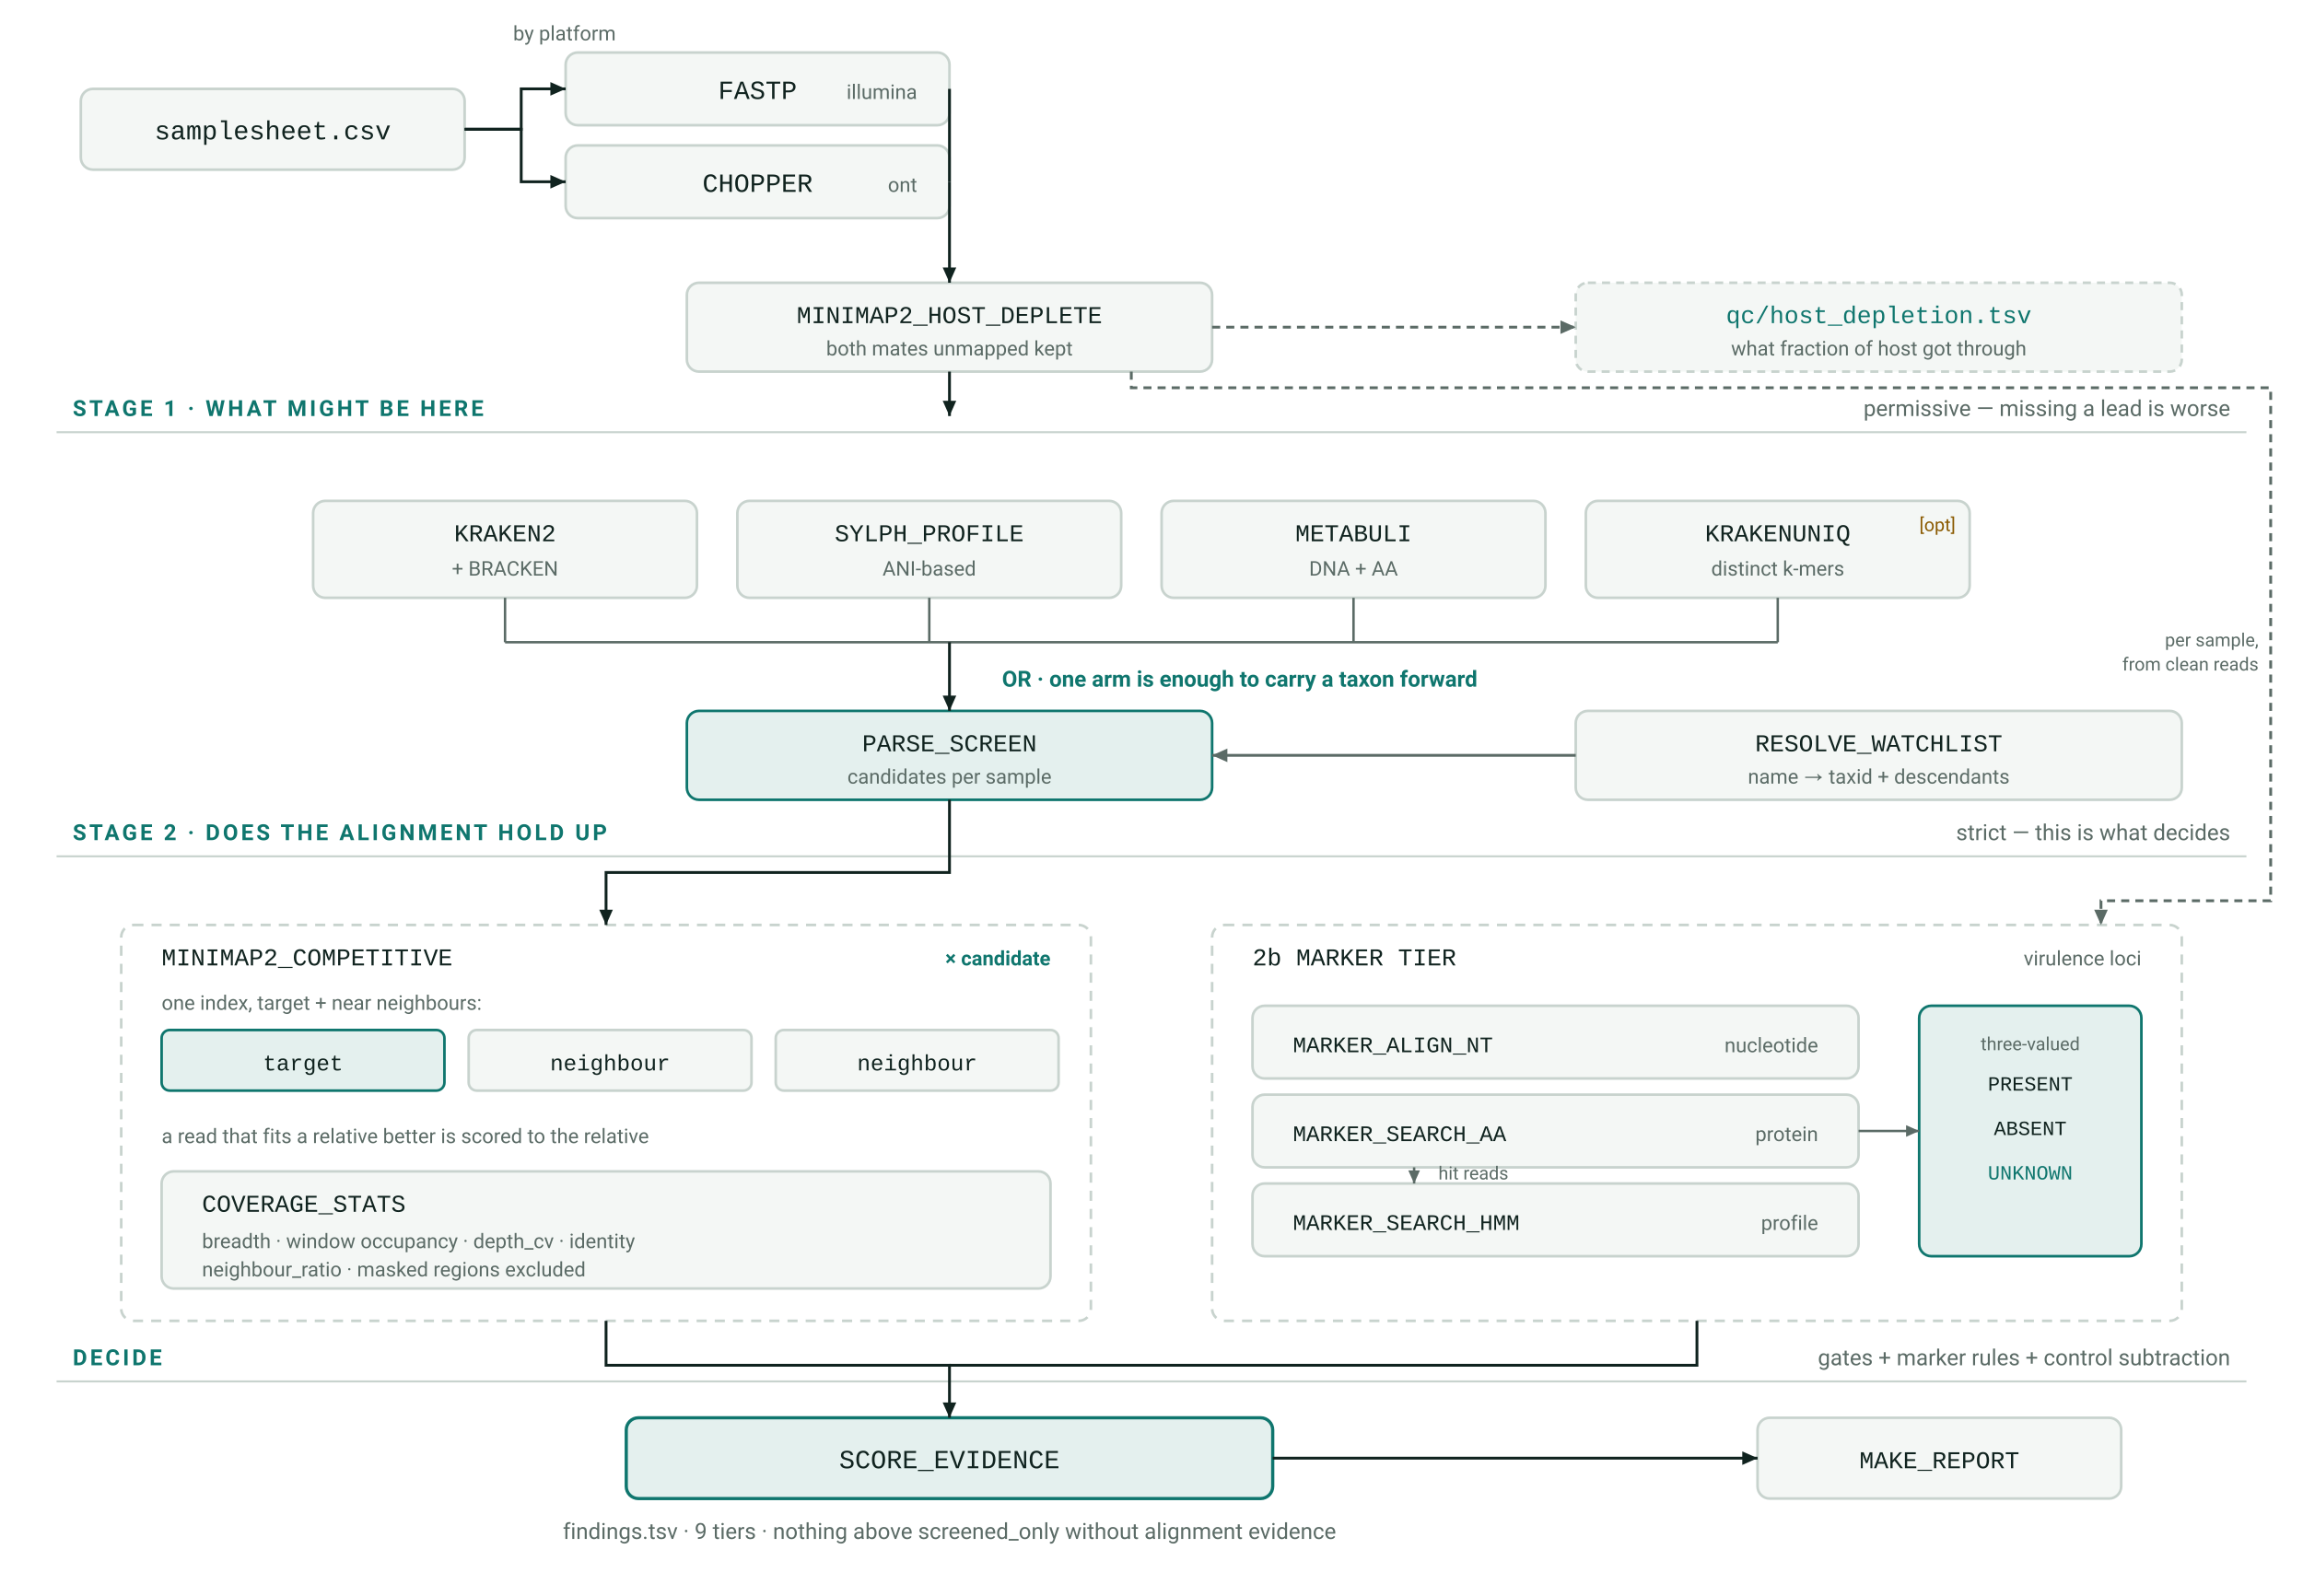
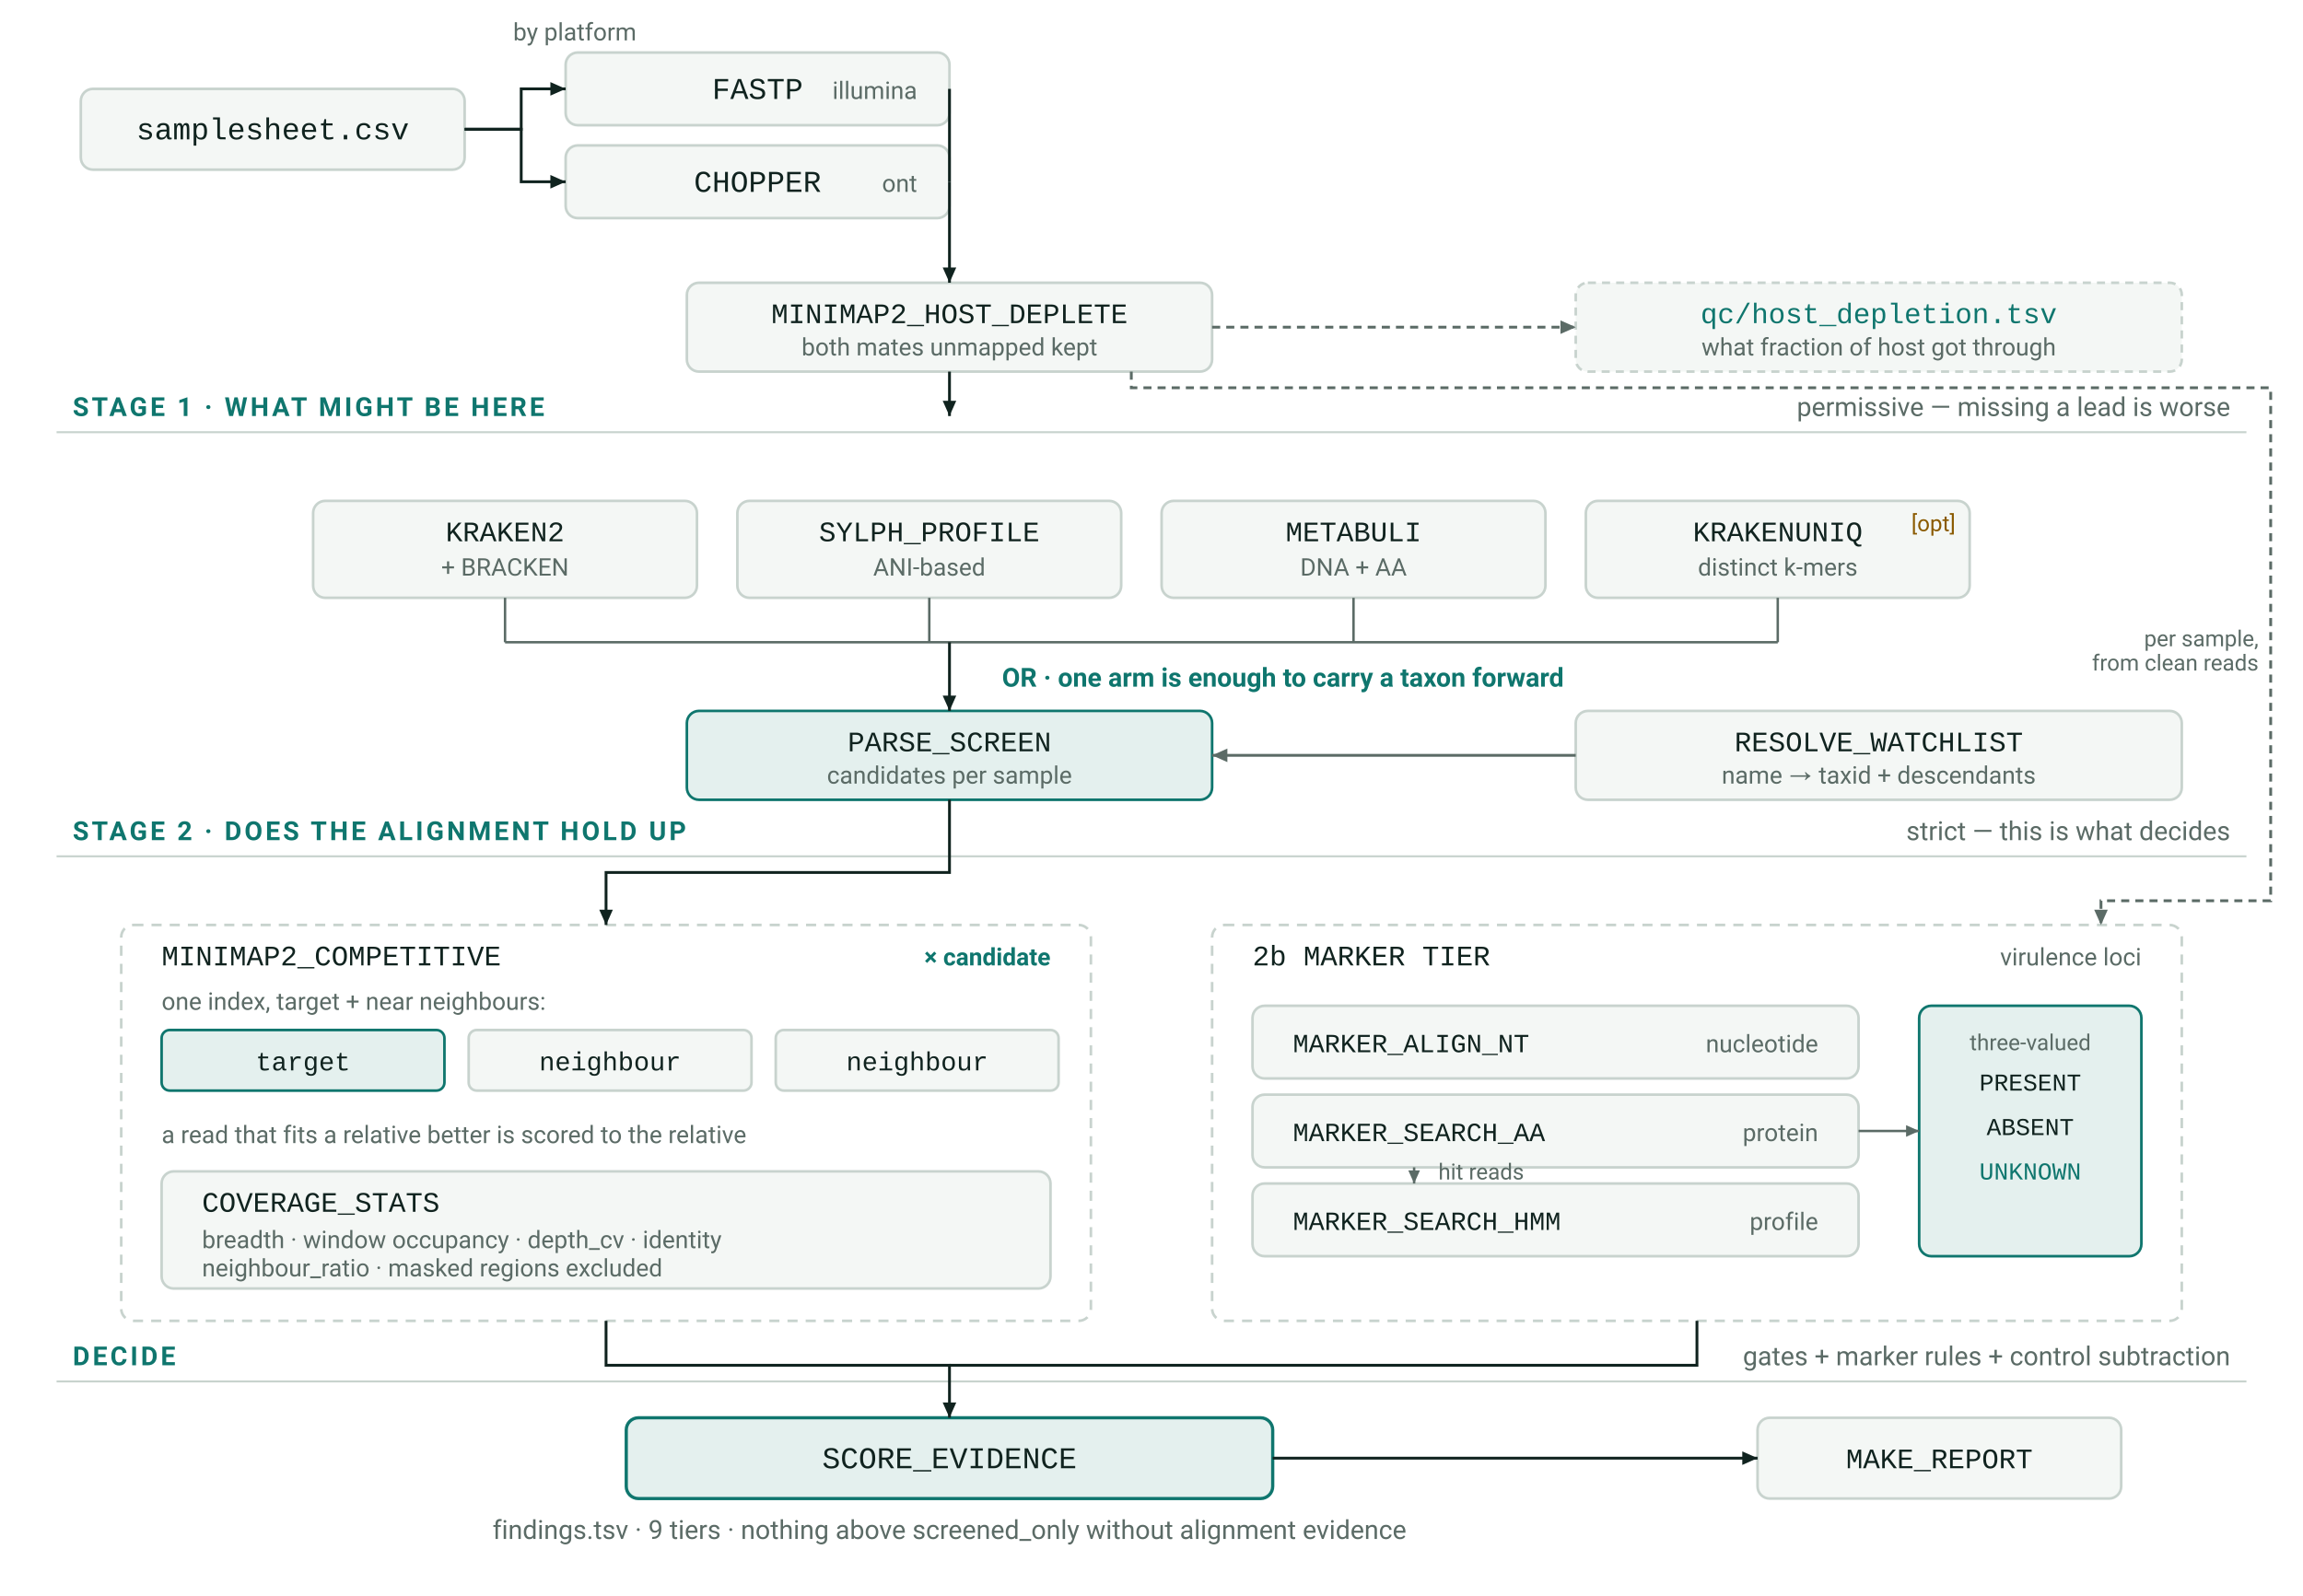
<svg xmlns="http://www.w3.org/2000/svg" viewBox="0 0 1140 790" width="1140" height="790" role="img" aria-label="bioThreatFinder workflow: a permissive stage-1 OR across classifier arms feeds a strict, per-candidate stage 2 that maps reads against the target together with its near neighbours, so reads preferring a harmless relative are attributed to the relative.">
  <defs>
    <marker id="ink" viewBox="0 0 10 10" refX="9" refY="5" markerWidth="6" markerHeight="6" orient="auto-start-reverse">
      <path d="M0 1 L9 5 L0 9 z" fill="#10231F" />
    </marker>
    <marker id="muted" viewBox="0 0 10 10" refX="9" refY="5" markerWidth="6" markerHeight="6" orient="auto-start-reverse">
      <path d="M0 1 L9 5 L0 9 z" fill="#5B6B66" />
    </marker>
  </defs>
  <rect x="40" y="44" width="190" height="40" rx="6" fill="#F4F7F5" stroke="#C8D3CE" stroke-width="1.3" />
-   <text x="135" y="69" font-family="ui-monospace, SFMono-Regular, Menlo, Consolas, 'Liberation Mono', monospace" font-size="13" font-weight="400" fill="#10231F" text-anchor="middle">samplesheet.csv</text>
+   <text x="135" y="69" font-family="ui-monospace, SFMono-Regular, Menlo, Consolas, 'Liberation Mono', monospace" font-size="15" font-weight="400" fill="#10231F" text-anchor="middle">samplesheet.csv</text>
  <rect x="280" y="26" width="190" height="36" rx="6" fill="#F4F7F5" stroke="#C8D3CE" stroke-width="1.3" />
-   <text x="375" y="49" font-family="ui-monospace, SFMono-Regular, Menlo, Consolas, 'Liberation Mono', monospace" font-size="13" font-weight="400" fill="#10231F" text-anchor="middle">FASTP</text>
-   <text x="454" y="49" font-family="ui-sans-serif, system-ui, -apple-system, 'Segoe UI', Roboto, Helvetica, sans-serif" font-size="10" font-weight="400" fill="#5B6B66" text-anchor="end">illumina</text>
+   <text x="375" y="49" font-family="ui-monospace, SFMono-Regular, Menlo, Consolas, 'Liberation Mono', monospace" font-size="15" font-weight="400" fill="#10231F" text-anchor="middle">FASTP</text>
+   <text x="454" y="49" font-family="ui-sans-serif, system-ui, -apple-system, 'Segoe UI', Roboto, Helvetica, sans-serif" font-size="12" font-weight="400" fill="#5B6B66" text-anchor="end">illumina</text>
  <rect x="280" y="72" width="190" height="36" rx="6" fill="#F4F7F5" stroke="#C8D3CE" stroke-width="1.3" />
-   <text x="375" y="95" font-family="ui-monospace, SFMono-Regular, Menlo, Consolas, 'Liberation Mono', monospace" font-size="13" font-weight="400" fill="#10231F" text-anchor="middle">CHOPPER</text>
-   <text x="454" y="95" font-family="ui-sans-serif, system-ui, -apple-system, 'Segoe UI', Roboto, Helvetica, sans-serif" font-size="10" font-weight="400" fill="#5B6B66" text-anchor="end">ont</text>
+   <text x="375" y="95" font-family="ui-monospace, SFMono-Regular, Menlo, Consolas, 'Liberation Mono', monospace" font-size="15" font-weight="400" fill="#10231F" text-anchor="middle">CHOPPER</text>
+   <text x="454" y="95" font-family="ui-sans-serif, system-ui, -apple-system, 'Segoe UI', Roboto, Helvetica, sans-serif" font-size="12" font-weight="400" fill="#5B6B66" text-anchor="end">ont</text>
  <path d="M230 64 H258 V44 H280" fill="none" stroke="#10231F" stroke-width="1.4" marker-end="url(#ink)" />
  <path d="M230 64 H258 V90 H280" fill="none" stroke="#10231F" stroke-width="1.4" marker-end="url(#ink)" />
-   <text x="254" y="20" font-family="ui-sans-serif, system-ui, -apple-system, 'Segoe UI', Roboto, Helvetica, sans-serif" font-size="10" font-weight="400" fill="#5B6B66" text-anchor="start">by platform</text>
+   <text x="254" y="20" font-family="ui-sans-serif, system-ui, -apple-system, 'Segoe UI', Roboto, Helvetica, sans-serif" font-size="12" font-weight="400" fill="#5B6B66" text-anchor="start">by platform</text>
  <line x1="470" y1="44" x2="470" y2="90" stroke="#10231F" stroke-width="1.4" />
  <rect x="340" y="140" width="260" height="44" rx="6" fill="#F4F7F5" stroke="#C8D3CE" stroke-width="1.3" />
-   <text x="470" y="160" font-family="ui-monospace, SFMono-Regular, Menlo, Consolas, 'Liberation Mono', monospace" font-size="12" font-weight="400" fill="#10231F" text-anchor="middle">MINIMAP2_HOST_DEPLETE</text>
-   <text x="470" y="176" font-family="ui-sans-serif, system-ui, -apple-system, 'Segoe UI', Roboto, Helvetica, sans-serif" font-size="10" font-weight="400" fill="#5B6B66" text-anchor="middle">both mates unmapped kept</text>
+   <text x="470" y="160" font-family="ui-monospace, SFMono-Regular, Menlo, Consolas, 'Liberation Mono', monospace" font-size="14" font-weight="400" fill="#10231F" text-anchor="middle">MINIMAP2_HOST_DEPLETE</text>
+   <text x="470" y="176" font-family="ui-sans-serif, system-ui, -apple-system, 'Segoe UI', Roboto, Helvetica, sans-serif" font-size="12" font-weight="400" fill="#5B6B66" text-anchor="middle">both mates unmapped kept</text>
  <path d="M470 90 V140" fill="none" stroke="#10231F" stroke-width="1.4" marker-end="url(#ink)" />
  <rect x="780" y="140" width="300" height="44" rx="6" fill="#F4F7F5" stroke="#C8D3CE" stroke-width="1.3" stroke-dasharray="4 3" />
-   <text x="930" y="160" font-family="ui-monospace, SFMono-Regular, Menlo, Consolas, 'Liberation Mono', monospace" font-size="12" font-weight="400" fill="#0F766E" text-anchor="middle">qc/host_depletion.tsv</text>
-   <text x="930" y="176" font-family="ui-sans-serif, system-ui, -apple-system, 'Segoe UI', Roboto, Helvetica, sans-serif" font-size="10" font-weight="400" fill="#5B6B66" text-anchor="middle">what fraction of host got through</text>
+   <text x="930" y="160" font-family="ui-monospace, SFMono-Regular, Menlo, Consolas, 'Liberation Mono', monospace" font-size="14" font-weight="400" fill="#0F766E" text-anchor="middle">qc/host_depletion.tsv</text>
+   <text x="930" y="176" font-family="ui-sans-serif, system-ui, -apple-system, 'Segoe UI', Roboto, Helvetica, sans-serif" font-size="12" font-weight="400" fill="#5B6B66" text-anchor="middle">what fraction of host got through</text>
  <line x1="600" y1="162" x2="780" y2="162" stroke="#5B6B66" stroke-width="1.4" stroke-dasharray="4 3" marker-end="url(#muted)" />
  <line x1="28" y1="214" x2="1112" y2="214" stroke="#C8D3CE" stroke-width="1" />
-   <text x="36" y="206" font-family="ui-sans-serif, system-ui, -apple-system, 'Segoe UI', Roboto, Helvetica, sans-serif" font-size="11" font-weight="700" fill="#0F766E" text-anchor="start" letter-spacing="1.4">STAGE 1  ·  WHAT MIGHT BE HERE</text>
-   <text x="1104" y="206" font-family="ui-sans-serif, system-ui, -apple-system, 'Segoe UI', Roboto, Helvetica, sans-serif" font-size="11" font-weight="400" fill="#5B6B66" text-anchor="end">permissive — missing a lead is worse</text>
+   <text x="36" y="206" font-family="ui-sans-serif, system-ui, -apple-system, 'Segoe UI', Roboto, Helvetica, sans-serif" font-size="13" font-weight="700" fill="#0F766E" text-anchor="start" letter-spacing="1.4">STAGE 1  ·  WHAT MIGHT BE HERE</text>
+   <text x="1104" y="206" font-family="ui-sans-serif, system-ui, -apple-system, 'Segoe UI', Roboto, Helvetica, sans-serif" font-size="13" font-weight="400" fill="#5B6B66" text-anchor="end">permissive — missing a lead is worse</text>
  <rect x="155" y="248" width="190" height="48" rx="6" fill="#F4F7F5" stroke="#C8D3CE" stroke-width="1.3" />
-   <text x="250" y="268" font-family="ui-monospace, SFMono-Regular, Menlo, Consolas, 'Liberation Mono', monospace" font-size="12" font-weight="400" fill="#10231F" text-anchor="middle">KRAKEN2</text>
-   <text x="250" y="285" font-family="ui-sans-serif, system-ui, -apple-system, 'Segoe UI', Roboto, Helvetica, sans-serif" font-size="10" font-weight="400" fill="#5B6B66" text-anchor="middle">+ BRACKEN</text>
+   <text x="250" y="268" font-family="ui-monospace, SFMono-Regular, Menlo, Consolas, 'Liberation Mono', monospace" font-size="14" font-weight="400" fill="#10231F" text-anchor="middle">KRAKEN2</text>
+   <text x="250" y="285" font-family="ui-sans-serif, system-ui, -apple-system, 'Segoe UI', Roboto, Helvetica, sans-serif" font-size="12" font-weight="400" fill="#5B6B66" text-anchor="middle">+ BRACKEN</text>
  <path d="M250 296 V318" fill="none" stroke="#5B6B66" stroke-width="1.2" />
  <rect x="365" y="248" width="190" height="48" rx="6" fill="#F4F7F5" stroke="#C8D3CE" stroke-width="1.3" />
-   <text x="460" y="268" font-family="ui-monospace, SFMono-Regular, Menlo, Consolas, 'Liberation Mono', monospace" font-size="12" font-weight="400" fill="#10231F" text-anchor="middle">SYLPH_PROFILE</text>
-   <text x="460" y="285" font-family="ui-sans-serif, system-ui, -apple-system, 'Segoe UI', Roboto, Helvetica, sans-serif" font-size="10" font-weight="400" fill="#5B6B66" text-anchor="middle">ANI-based</text>
+   <text x="460" y="268" font-family="ui-monospace, SFMono-Regular, Menlo, Consolas, 'Liberation Mono', monospace" font-size="14" font-weight="400" fill="#10231F" text-anchor="middle">SYLPH_PROFILE</text>
+   <text x="460" y="285" font-family="ui-sans-serif, system-ui, -apple-system, 'Segoe UI', Roboto, Helvetica, sans-serif" font-size="12" font-weight="400" fill="#5B6B66" text-anchor="middle">ANI-based</text>
  <path d="M460 296 V318" fill="none" stroke="#5B6B66" stroke-width="1.2" />
  <rect x="575" y="248" width="190" height="48" rx="6" fill="#F4F7F5" stroke="#C8D3CE" stroke-width="1.3" />
-   <text x="670" y="268" font-family="ui-monospace, SFMono-Regular, Menlo, Consolas, 'Liberation Mono', monospace" font-size="12" font-weight="400" fill="#10231F" text-anchor="middle">METABULI</text>
-   <text x="670" y="285" font-family="ui-sans-serif, system-ui, -apple-system, 'Segoe UI', Roboto, Helvetica, sans-serif" font-size="10" font-weight="400" fill="#5B6B66" text-anchor="middle">DNA + AA</text>
+   <text x="670" y="268" font-family="ui-monospace, SFMono-Regular, Menlo, Consolas, 'Liberation Mono', monospace" font-size="14" font-weight="400" fill="#10231F" text-anchor="middle">METABULI</text>
+   <text x="670" y="285" font-family="ui-sans-serif, system-ui, -apple-system, 'Segoe UI', Roboto, Helvetica, sans-serif" font-size="12" font-weight="400" fill="#5B6B66" text-anchor="middle">DNA + AA</text>
  <path d="M670 296 V318" fill="none" stroke="#5B6B66" stroke-width="1.2" />
  <rect x="785" y="248" width="190" height="48" rx="6" fill="#F4F7F5" stroke="#C8D3CE" stroke-width="1.3" />
-   <text x="880" y="268" font-family="ui-monospace, SFMono-Regular, Menlo, Consolas, 'Liberation Mono', monospace" font-size="12" font-weight="400" fill="#10231F" text-anchor="middle">KRAKENUNIQ</text>
-   <text x="880" y="285" font-family="ui-sans-serif, system-ui, -apple-system, 'Segoe UI', Roboto, Helvetica, sans-serif" font-size="10" font-weight="400" fill="#5B6B66" text-anchor="middle">distinct k-mers</text>
-   <text x="968" y="263" font-family="ui-sans-serif, system-ui, -apple-system, 'Segoe UI', Roboto, Helvetica, sans-serif" font-size="9" font-weight="400" fill="#8A5A00" text-anchor="end">[opt]</text>
+   <text x="880" y="268" font-family="ui-monospace, SFMono-Regular, Menlo, Consolas, 'Liberation Mono', monospace" font-size="14" font-weight="400" fill="#10231F" text-anchor="middle">KRAKENUNIQ</text>
+   <text x="880" y="285" font-family="ui-sans-serif, system-ui, -apple-system, 'Segoe UI', Roboto, Helvetica, sans-serif" font-size="12" font-weight="400" fill="#5B6B66" text-anchor="middle">distinct k-mers</text>
+   <text x="968" y="263" font-family="ui-sans-serif, system-ui, -apple-system, 'Segoe UI', Roboto, Helvetica, sans-serif" font-size="11" font-weight="400" fill="#8A5A00" text-anchor="end">[opt]</text>
  <path d="M880 296 V318" fill="none" stroke="#5B6B66" stroke-width="1.2" />
  <path d="M470 184 V206" fill="none" stroke="#10231F" stroke-width="1.4" marker-end="url(#ink)" />
  <line x1="250" y1="318" x2="880" y2="318" stroke="#5B6B66" stroke-width="1.2" />
-   <text x="496" y="340" font-family="ui-sans-serif, system-ui, -apple-system, 'Segoe UI', Roboto, Helvetica, sans-serif" font-size="11" font-weight="600" fill="#0F766E" text-anchor="start">OR  ·  one arm is enough to carry a taxon forward</text>
+   <text x="496" y="340" font-family="ui-sans-serif, system-ui, -apple-system, 'Segoe UI', Roboto, Helvetica, sans-serif" font-size="13" font-weight="600" fill="#0F766E" text-anchor="start">OR  ·  one arm is enough to carry a taxon forward</text>
  <rect x="340" y="352" width="260" height="44" rx="6" fill="#E4F0EE" stroke="#0F766E" stroke-width="1.3" />
-   <text x="470" y="372" font-family="ui-monospace, SFMono-Regular, Menlo, Consolas, 'Liberation Mono', monospace" font-size="12" font-weight="400" fill="#10231F" text-anchor="middle">PARSE_SCREEN</text>
-   <text x="470" y="388" font-family="ui-sans-serif, system-ui, -apple-system, 'Segoe UI', Roboto, Helvetica, sans-serif" font-size="10" font-weight="400" fill="#5B6B66" text-anchor="middle">candidates per sample</text>
+   <text x="470" y="372" font-family="ui-monospace, SFMono-Regular, Menlo, Consolas, 'Liberation Mono', monospace" font-size="14" font-weight="400" fill="#10231F" text-anchor="middle">PARSE_SCREEN</text>
+   <text x="470" y="388" font-family="ui-sans-serif, system-ui, -apple-system, 'Segoe UI', Roboto, Helvetica, sans-serif" font-size="12" font-weight="400" fill="#5B6B66" text-anchor="middle">candidates per sample</text>
  <path d="M470 318 V352" fill="none" stroke="#10231F" stroke-width="1.4" marker-end="url(#ink)" />
  <rect x="780" y="352" width="300" height="44" rx="6" fill="#F4F7F5" stroke="#C8D3CE" stroke-width="1.3" />
-   <text x="930" y="372" font-family="ui-monospace, SFMono-Regular, Menlo, Consolas, 'Liberation Mono', monospace" font-size="12" font-weight="400" fill="#10231F" text-anchor="middle">RESOLVE_WATCHLIST</text>
-   <text x="930" y="388" font-family="ui-sans-serif, system-ui, -apple-system, 'Segoe UI', Roboto, Helvetica, sans-serif" font-size="10" font-weight="400" fill="#5B6B66" text-anchor="middle">name → taxid + descendants</text>
+   <text x="930" y="372" font-family="ui-monospace, SFMono-Regular, Menlo, Consolas, 'Liberation Mono', monospace" font-size="14" font-weight="400" fill="#10231F" text-anchor="middle">RESOLVE_WATCHLIST</text>
+   <text x="930" y="388" font-family="ui-sans-serif, system-ui, -apple-system, 'Segoe UI', Roboto, Helvetica, sans-serif" font-size="12" font-weight="400" fill="#5B6B66" text-anchor="middle">name → taxid + descendants</text>
  <line x1="780" y1="374" x2="600" y2="374" stroke="#5B6B66" stroke-width="1.4" marker-end="url(#muted)" />
  <line x1="28" y1="424" x2="1112" y2="424" stroke="#C8D3CE" stroke-width="1" />
-   <text x="36" y="416" font-family="ui-sans-serif, system-ui, -apple-system, 'Segoe UI', Roboto, Helvetica, sans-serif" font-size="11" font-weight="700" fill="#0F766E" text-anchor="start" letter-spacing="1.4">STAGE 2  ·  DOES THE ALIGNMENT HOLD UP</text>
-   <text x="1104" y="416" font-family="ui-sans-serif, system-ui, -apple-system, 'Segoe UI', Roboto, Helvetica, sans-serif" font-size="11" font-weight="400" fill="#5B6B66" text-anchor="end">strict — this is what decides</text>
+   <text x="36" y="416" font-family="ui-sans-serif, system-ui, -apple-system, 'Segoe UI', Roboto, Helvetica, sans-serif" font-size="13" font-weight="700" fill="#0F766E" text-anchor="start" letter-spacing="1.4">STAGE 2  ·  DOES THE ALIGNMENT HOLD UP</text>
+   <text x="1104" y="416" font-family="ui-sans-serif, system-ui, -apple-system, 'Segoe UI', Roboto, Helvetica, sans-serif" font-size="13" font-weight="400" fill="#5B6B66" text-anchor="end">strict — this is what decides</text>
  <rect x="60" y="458" width="480" height="196" rx="6" fill="none" stroke="#C8D3CE" stroke-width="1.3" stroke-dasharray="5 4" />
-   <text x="80" y="478" font-family="ui-monospace, SFMono-Regular, Menlo, Consolas, 'Liberation Mono', monospace" font-size="12" font-weight="400" fill="#10231F" text-anchor="start">MINIMAP2_COMPETITIVE</text>
-   <text x="520" y="478" font-family="ui-sans-serif, system-ui, -apple-system, 'Segoe UI', Roboto, Helvetica, sans-serif" font-size="10" font-weight="600" fill="#0F766E" text-anchor="end">× candidate</text>
-   <text x="80" y="500" font-family="ui-sans-serif, system-ui, -apple-system, 'Segoe UI', Roboto, Helvetica, sans-serif" font-size="10" font-weight="400" fill="#5B6B66" text-anchor="start">one index, target + near neighbours:</text>
+   <text x="80" y="478" font-family="ui-monospace, SFMono-Regular, Menlo, Consolas, 'Liberation Mono', monospace" font-size="14" font-weight="400" fill="#10231F" text-anchor="start">MINIMAP2_COMPETITIVE</text>
+   <text x="520" y="478" font-family="ui-sans-serif, system-ui, -apple-system, 'Segoe UI', Roboto, Helvetica, sans-serif" font-size="12" font-weight="600" fill="#0F766E" text-anchor="end">× candidate</text>
+   <text x="80" y="500" font-family="ui-sans-serif, system-ui, -apple-system, 'Segoe UI', Roboto, Helvetica, sans-serif" font-size="12" font-weight="400" fill="#5B6B66" text-anchor="start">one index, target + near neighbours:</text>
  <rect x="80" y="510" width="140" height="30" rx="4" fill="#E4F0EE" stroke="#0F766E" stroke-width="1.3" />
-   <text x="150" y="530" font-family="ui-monospace, SFMono-Regular, Menlo, Consolas, 'Liberation Mono', monospace" font-size="11" font-weight="400" fill="#10231F" text-anchor="middle">target</text>
+   <text x="150" y="530" font-family="ui-monospace, SFMono-Regular, Menlo, Consolas, 'Liberation Mono', monospace" font-size="13" font-weight="400" fill="#10231F" text-anchor="middle">target</text>
  <rect x="232" y="510" width="140" height="30" rx="4" fill="#F4F7F5" stroke="#C8D3CE" stroke-width="1.3" />
-   <text x="302" y="530" font-family="ui-monospace, SFMono-Regular, Menlo, Consolas, 'Liberation Mono', monospace" font-size="11" font-weight="400" fill="#10231F" text-anchor="middle">neighbour</text>
+   <text x="302" y="530" font-family="ui-monospace, SFMono-Regular, Menlo, Consolas, 'Liberation Mono', monospace" font-size="13" font-weight="400" fill="#10231F" text-anchor="middle">neighbour</text>
  <rect x="384" y="510" width="140" height="30" rx="4" fill="#F4F7F5" stroke="#C8D3CE" stroke-width="1.3" />
-   <text x="454" y="530" font-family="ui-monospace, SFMono-Regular, Menlo, Consolas, 'Liberation Mono', monospace" font-size="11" font-weight="400" fill="#10231F" text-anchor="middle">neighbour</text>
-   <text x="80" y="566" font-family="ui-sans-serif, system-ui, -apple-system, 'Segoe UI', Roboto, Helvetica, sans-serif" font-size="10" font-weight="400" fill="#5B6B66" text-anchor="start">a read that fits a relative better is scored to the relative</text>
+   <text x="454" y="530" font-family="ui-monospace, SFMono-Regular, Menlo, Consolas, 'Liberation Mono', monospace" font-size="13" font-weight="400" fill="#10231F" text-anchor="middle">neighbour</text>
+   <text x="80" y="566" font-family="ui-sans-serif, system-ui, -apple-system, 'Segoe UI', Roboto, Helvetica, sans-serif" font-size="12" font-weight="400" fill="#5B6B66" text-anchor="start">a read that fits a relative better is scored to the relative</text>
  <rect x="80" y="580" width="440" height="58" rx="6" fill="#F4F7F5" stroke="#C8D3CE" stroke-width="1.3" />
-   <text x="100" y="600" font-family="ui-monospace, SFMono-Regular, Menlo, Consolas, 'Liberation Mono', monospace" font-size="12" font-weight="400" fill="#10231F" text-anchor="start">COVERAGE_STATS</text>
-   <text x="100" y="618" font-family="ui-sans-serif, system-ui, -apple-system, 'Segoe UI', Roboto, Helvetica, sans-serif" font-size="10" font-weight="400" fill="#5B6B66" text-anchor="start">breadth · window occupancy · depth_cv · identity</text>
-   <text x="100" y="632" font-family="ui-sans-serif, system-ui, -apple-system, 'Segoe UI', Roboto, Helvetica, sans-serif" font-size="10" font-weight="400" fill="#5B6B66" text-anchor="start">neighbour_ratio  ·  masked regions excluded</text>
+   <text x="100" y="600" font-family="ui-monospace, SFMono-Regular, Menlo, Consolas, 'Liberation Mono', monospace" font-size="14" font-weight="400" fill="#10231F" text-anchor="start">COVERAGE_STATS</text>
+   <text x="100" y="618" font-family="ui-sans-serif, system-ui, -apple-system, 'Segoe UI', Roboto, Helvetica, sans-serif" font-size="12" font-weight="400" fill="#5B6B66" text-anchor="start">breadth · window occupancy · depth_cv · identity</text>
+   <text x="100" y="632" font-family="ui-sans-serif, system-ui, -apple-system, 'Segoe UI', Roboto, Helvetica, sans-serif" font-size="12" font-weight="400" fill="#5B6B66" text-anchor="start">neighbour_ratio  ·  masked regions excluded</text>
  <rect x="600" y="458" width="480" height="196" rx="6" fill="none" stroke="#C8D3CE" stroke-width="1.3" stroke-dasharray="5 4" />
-   <text x="620" y="478" font-family="ui-monospace, SFMono-Regular, Menlo, Consolas, 'Liberation Mono', monospace" font-size="12" font-weight="400" fill="#10231F" text-anchor="start">2b  MARKER TIER</text>
-   <text x="1060" y="478" font-family="ui-sans-serif, system-ui, -apple-system, 'Segoe UI', Roboto, Helvetica, sans-serif" font-size="10" font-weight="400" fill="#5B6B66" text-anchor="end">virulence loci</text>
+   <text x="620" y="478" font-family="ui-monospace, SFMono-Regular, Menlo, Consolas, 'Liberation Mono', monospace" font-size="14" font-weight="400" fill="#10231F" text-anchor="start">2b  MARKER TIER</text>
+   <text x="1060" y="478" font-family="ui-sans-serif, system-ui, -apple-system, 'Segoe UI', Roboto, Helvetica, sans-serif" font-size="12" font-weight="400" fill="#5B6B66" text-anchor="end">virulence loci</text>
  <rect x="620" y="498" width="300" height="36" rx="6" fill="#F4F7F5" stroke="#C8D3CE" stroke-width="1.3" />
-   <text x="640" y="521" font-family="ui-monospace, SFMono-Regular, Menlo, Consolas, 'Liberation Mono', monospace" font-size="11" font-weight="400" fill="#10231F" text-anchor="start">MARKER_ALIGN_NT</text>
-   <text x="900" y="521" font-family="ui-sans-serif, system-ui, -apple-system, 'Segoe UI', Roboto, Helvetica, sans-serif" font-size="10" font-weight="400" fill="#5B6B66" text-anchor="end">nucleotide</text>
+   <text x="640" y="521" font-family="ui-monospace, SFMono-Regular, Menlo, Consolas, 'Liberation Mono', monospace" font-size="13" font-weight="400" fill="#10231F" text-anchor="start">MARKER_ALIGN_NT</text>
+   <text x="900" y="521" font-family="ui-sans-serif, system-ui, -apple-system, 'Segoe UI', Roboto, Helvetica, sans-serif" font-size="12" font-weight="400" fill="#5B6B66" text-anchor="end">nucleotide</text>
  <rect x="620" y="542" width="300" height="36" rx="6" fill="#F4F7F5" stroke="#C8D3CE" stroke-width="1.3" />
-   <text x="640" y="565" font-family="ui-monospace, SFMono-Regular, Menlo, Consolas, 'Liberation Mono', monospace" font-size="11" font-weight="400" fill="#10231F" text-anchor="start">MARKER_SEARCH_AA</text>
-   <text x="900" y="565" font-family="ui-sans-serif, system-ui, -apple-system, 'Segoe UI', Roboto, Helvetica, sans-serif" font-size="10" font-weight="400" fill="#5B6B66" text-anchor="end">protein</text>
+   <text x="640" y="565" font-family="ui-monospace, SFMono-Regular, Menlo, Consolas, 'Liberation Mono', monospace" font-size="13" font-weight="400" fill="#10231F" text-anchor="start">MARKER_SEARCH_AA</text>
+   <text x="900" y="565" font-family="ui-sans-serif, system-ui, -apple-system, 'Segoe UI', Roboto, Helvetica, sans-serif" font-size="12" font-weight="400" fill="#5B6B66" text-anchor="end">protein</text>
  <rect x="620" y="586" width="300" height="36" rx="6" fill="#F4F7F5" stroke="#C8D3CE" stroke-width="1.3" />
-   <text x="640" y="609" font-family="ui-monospace, SFMono-Regular, Menlo, Consolas, 'Liberation Mono', monospace" font-size="11" font-weight="400" fill="#10231F" text-anchor="start">MARKER_SEARCH_HMM</text>
-   <text x="900" y="609" font-family="ui-sans-serif, system-ui, -apple-system, 'Segoe UI', Roboto, Helvetica, sans-serif" font-size="10" font-weight="400" fill="#5B6B66" text-anchor="end">profile</text>
+   <text x="640" y="609" font-family="ui-monospace, SFMono-Regular, Menlo, Consolas, 'Liberation Mono', monospace" font-size="13" font-weight="400" fill="#10231F" text-anchor="start">MARKER_SEARCH_HMM</text>
+   <text x="900" y="609" font-family="ui-sans-serif, system-ui, -apple-system, 'Segoe UI', Roboto, Helvetica, sans-serif" font-size="12" font-weight="400" fill="#5B6B66" text-anchor="end">profile</text>
  <path d="M700 578 V586" fill="none" stroke="#5B6B66" stroke-width="1.2" marker-end="url(#muted)" />
-   <text x="712" y="584" font-family="ui-sans-serif, system-ui, -apple-system, 'Segoe UI', Roboto, Helvetica, sans-serif" font-size="9" font-weight="400" fill="#5B6B66" text-anchor="start">hit reads</text>
+   <text x="712" y="584" font-family="ui-sans-serif, system-ui, -apple-system, 'Segoe UI', Roboto, Helvetica, sans-serif" font-size="11" font-weight="400" fill="#5B6B66" text-anchor="start">hit reads</text>
  <rect x="950" y="498" width="110" height="124" rx="6" fill="#E4F0EE" stroke="#0F766E" stroke-width="1.3" />
-   <text x="1005" y="540" font-family="ui-monospace, SFMono-Regular, Menlo, Consolas, 'Liberation Mono', monospace" font-size="10" font-weight="400" fill="#10231F" text-anchor="middle">PRESENT</text>
-   <text x="1005" y="562" font-family="ui-monospace, SFMono-Regular, Menlo, Consolas, 'Liberation Mono', monospace" font-size="10" font-weight="400" fill="#10231F" text-anchor="middle">ABSENT</text>
-   <text x="1005" y="584" font-family="ui-monospace, SFMono-Regular, Menlo, Consolas, 'Liberation Mono', monospace" font-size="10" font-weight="400" fill="#0F766E" text-anchor="middle">UNKNOWN</text>
-   <text x="1005" y="520" font-family="ui-sans-serif, system-ui, -apple-system, 'Segoe UI', Roboto, Helvetica, sans-serif" font-size="9" font-weight="400" fill="#5B6B66" text-anchor="middle">three-valued</text>
+   <text x="1005" y="540" font-family="ui-monospace, SFMono-Regular, Menlo, Consolas, 'Liberation Mono', monospace" font-size="12" font-weight="400" fill="#10231F" text-anchor="middle">PRESENT</text>
+   <text x="1005" y="562" font-family="ui-monospace, SFMono-Regular, Menlo, Consolas, 'Liberation Mono', monospace" font-size="12" font-weight="400" fill="#10231F" text-anchor="middle">ABSENT</text>
+   <text x="1005" y="584" font-family="ui-monospace, SFMono-Regular, Menlo, Consolas, 'Liberation Mono', monospace" font-size="12" font-weight="400" fill="#0F766E" text-anchor="middle">UNKNOWN</text>
+   <text x="1005" y="520" font-family="ui-sans-serif, system-ui, -apple-system, 'Segoe UI', Roboto, Helvetica, sans-serif" font-size="11" font-weight="400" fill="#5B6B66" text-anchor="middle">three-valued</text>
  <line x1="920" y1="560" x2="950" y2="560" stroke="#5B6B66" stroke-width="1.2" marker-end="url(#muted)" />
  <path d="M470 396 V432 H300 V458" fill="none" stroke="#10231F" stroke-width="1.4" marker-end="url(#ink)" />
  <path d="M560 184 V192 H1124 V446 H1040 V458" fill="none" stroke="#5B6B66" stroke-width="1.4" stroke-dasharray="4 3" marker-end="url(#muted)" />
-   <text x="1118" y="320" font-family="ui-sans-serif, system-ui, -apple-system, 'Segoe UI', Roboto, Helvetica, sans-serif" font-size="9" font-weight="400" fill="#5B6B66" text-anchor="end">per sample,</text>
-   <text x="1118" y="332" font-family="ui-sans-serif, system-ui, -apple-system, 'Segoe UI', Roboto, Helvetica, sans-serif" font-size="9" font-weight="400" fill="#5B6B66" text-anchor="end">from clean reads</text>
+   <text x="1118" y="320" font-family="ui-sans-serif, system-ui, -apple-system, 'Segoe UI', Roboto, Helvetica, sans-serif" font-size="11" font-weight="400" fill="#5B6B66" text-anchor="end">per sample,</text>
+   <text x="1118" y="332" font-family="ui-sans-serif, system-ui, -apple-system, 'Segoe UI', Roboto, Helvetica, sans-serif" font-size="11" font-weight="400" fill="#5B6B66" text-anchor="end">from clean reads</text>
  <line x1="28" y1="684" x2="1112" y2="684" stroke="#C8D3CE" stroke-width="1" />
-   <text x="36" y="676" font-family="ui-sans-serif, system-ui, -apple-system, 'Segoe UI', Roboto, Helvetica, sans-serif" font-size="11" font-weight="700" fill="#0F766E" text-anchor="start" letter-spacing="1.4">DECIDE</text>
-   <text x="1104" y="676" font-family="ui-sans-serif, system-ui, -apple-system, 'Segoe UI', Roboto, Helvetica, sans-serif" font-size="11" font-weight="400" fill="#5B6B66" text-anchor="end">gates + marker rules + control subtraction</text>
+   <text x="36" y="676" font-family="ui-sans-serif, system-ui, -apple-system, 'Segoe UI', Roboto, Helvetica, sans-serif" font-size="13" font-weight="700" fill="#0F766E" text-anchor="start" letter-spacing="1.4">DECIDE</text>
+   <text x="1104" y="676" font-family="ui-sans-serif, system-ui, -apple-system, 'Segoe UI', Roboto, Helvetica, sans-serif" font-size="13" font-weight="400" fill="#5B6B66" text-anchor="end">gates + marker rules + control subtraction</text>
  <rect x="310" y="702" width="320" height="40" rx="6" fill="#E4F0EE" stroke="#0F766E" stroke-width="1.6" />
-   <text x="470" y="727" font-family="ui-monospace, SFMono-Regular, Menlo, Consolas, 'Liberation Mono', monospace" font-size="13" font-weight="400" fill="#10231F" text-anchor="middle">SCORE_EVIDENCE</text>
+   <text x="470" y="727" font-family="ui-monospace, SFMono-Regular, Menlo, Consolas, 'Liberation Mono', monospace" font-size="15" font-weight="400" fill="#10231F" text-anchor="middle">SCORE_EVIDENCE</text>
  <path d="M300 654 V676 H470 V702" fill="none" stroke="#10231F" stroke-width="1.4" marker-end="url(#ink)" />
  <path d="M840 654 V676 H470" fill="none" stroke="#10231F" stroke-width="1.4" />
-   <text x="470" y="762" font-family="ui-sans-serif, system-ui, -apple-system, 'Segoe UI', Roboto, Helvetica, sans-serif" font-size="11" font-weight="400" fill="#5B6B66" text-anchor="middle">findings.tsv  ·  9 tiers  ·  nothing above screened_only without alignment evidence</text>
+   <text x="470" y="762" font-family="ui-sans-serif, system-ui, -apple-system, 'Segoe UI', Roboto, Helvetica, sans-serif" font-size="13" font-weight="400" fill="#5B6B66" text-anchor="middle">findings.tsv  ·  9 tiers  ·  nothing above screened_only without alignment evidence</text>
  <rect x="870" y="702" width="180" height="40" rx="6" fill="#F4F7F5" stroke="#C8D3CE" stroke-width="1.3" />
-   <text x="960" y="727" font-family="ui-monospace, SFMono-Regular, Menlo, Consolas, 'Liberation Mono', monospace" font-size="12" font-weight="400" fill="#10231F" text-anchor="middle">MAKE_REPORT</text>
+   <text x="960" y="727" font-family="ui-monospace, SFMono-Regular, Menlo, Consolas, 'Liberation Mono', monospace" font-size="14" font-weight="400" fill="#10231F" text-anchor="middle">MAKE_REPORT</text>
  <line x1="630" y1="722" x2="870" y2="722" stroke="#10231F" stroke-width="1.4" marker-end="url(#ink)" />
</svg>
